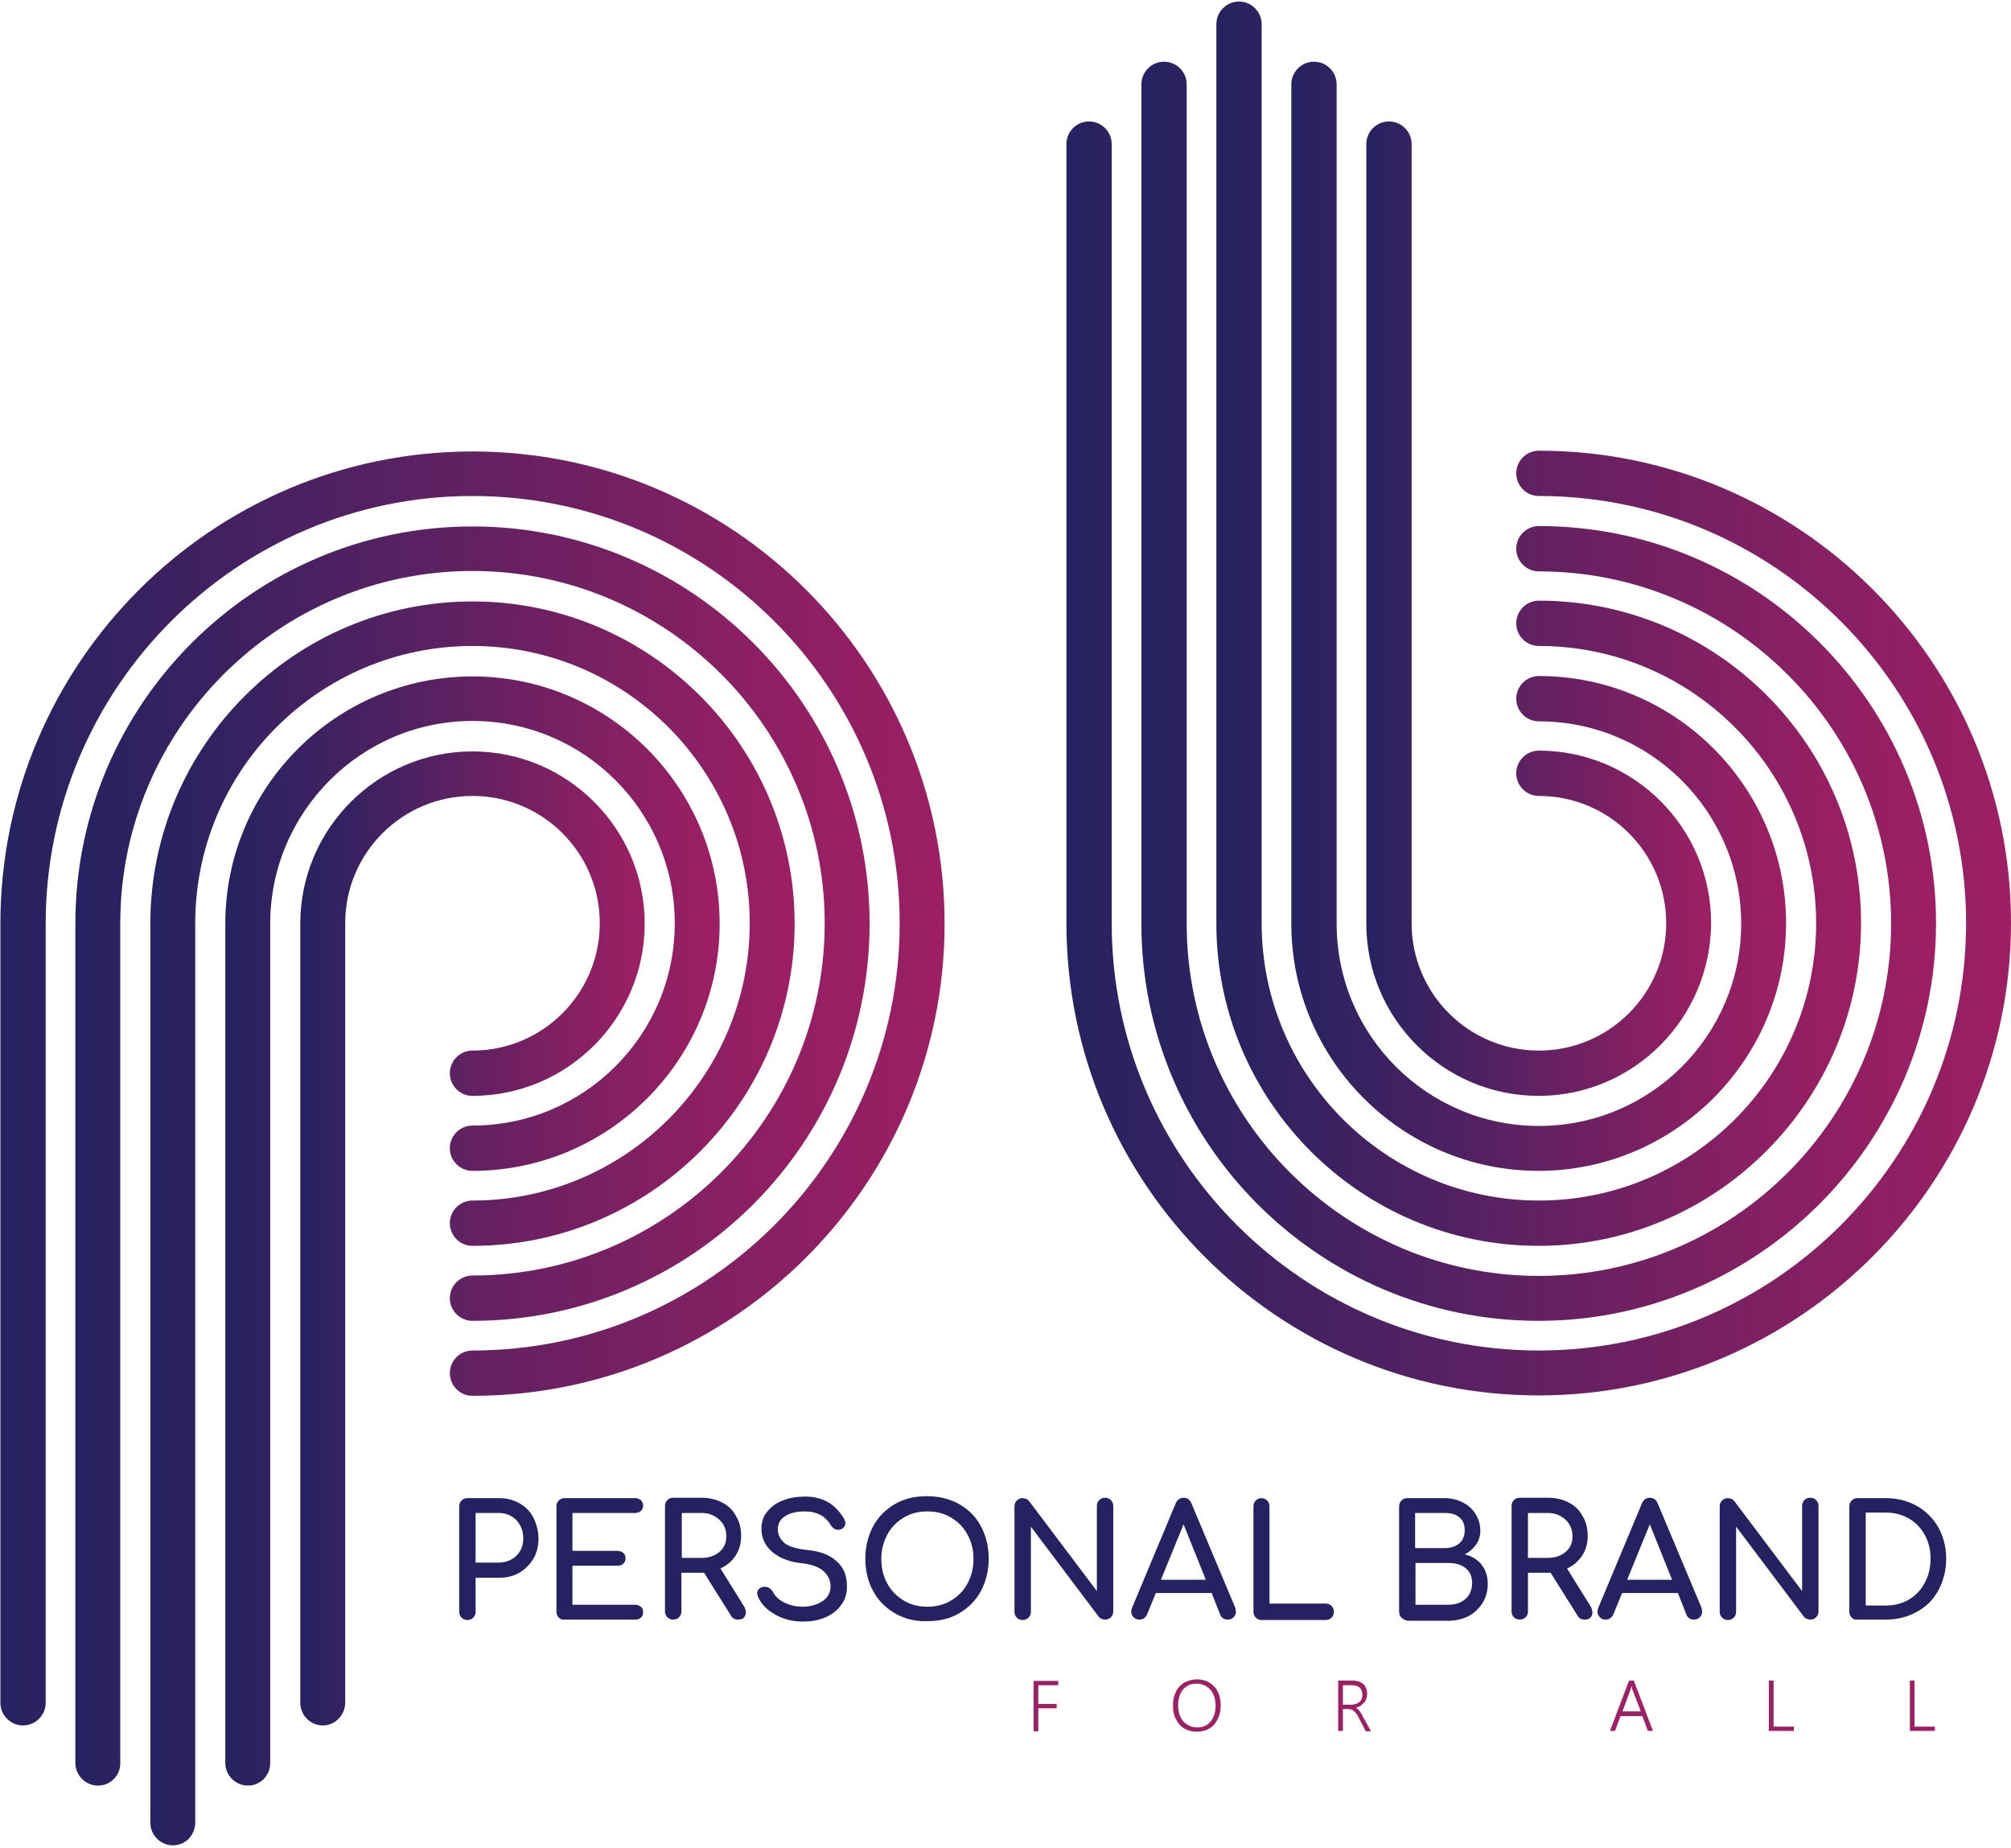
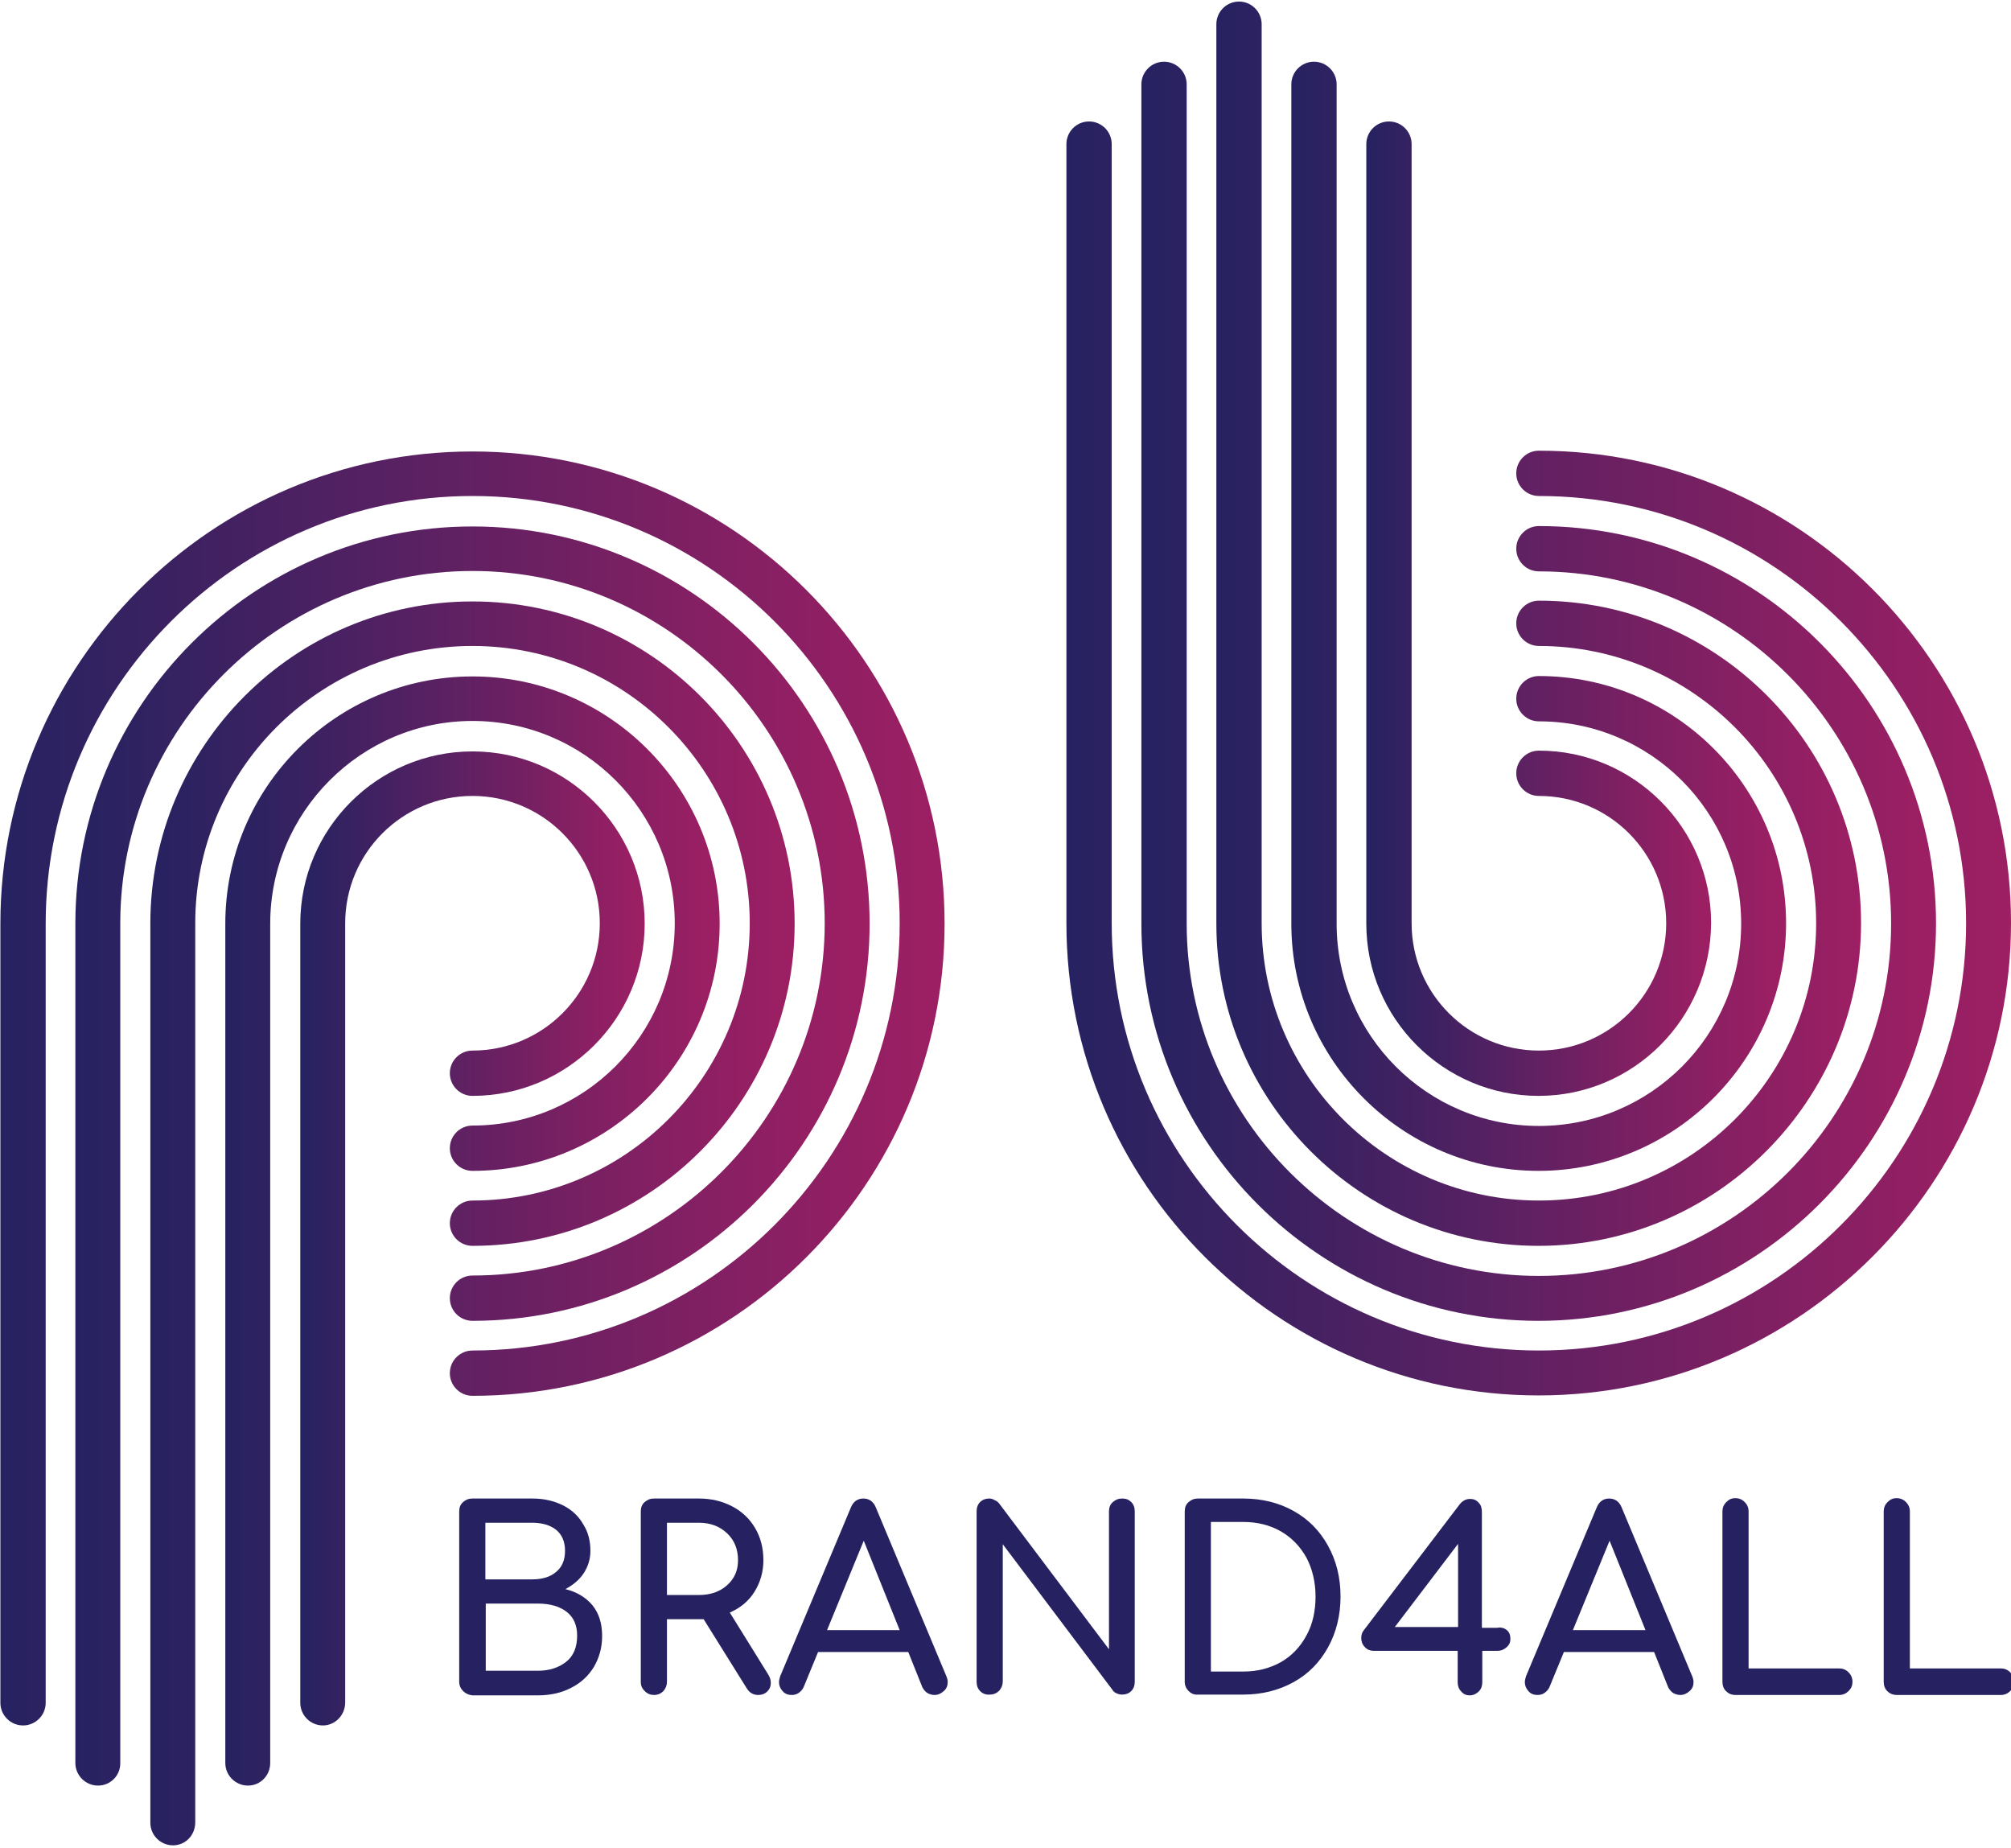
- <svg xmlns="http://www.w3.org/2000/svg" version="1.1" id="Layer_1" x="0px" y="0px" viewBox="0 0 515 473" style="enable-background:new 0 0 515 473;" xml:space="preserve">
+ <svg xmlns="http://www.w3.org/2000/svg" version="1.1" id="Layer_1" x="0px" y="0px" viewBox="-242 264 515 473" style="enable-background:new -242 264 515 473;" xml:space="preserve">
  <style type="text/css">
- 	.st0{fill:url(#XMLID_77_);}
- 	.st1{fill:url(#XMLID_78_);}
- 	.st2{fill:url(#XMLID_79_);}
- 	.st3{fill:url(#XMLID_80_);}
- 	.st4{fill:url(#XMLID_81_);}
- 	.st5{fill:url(#XMLID_82_);}
- 	.st6{fill:url(#XMLID_83_);}
- 	.st7{fill:url(#XMLID_84_);}
- 	.st8{fill:url(#XMLID_85_);}
- 	.st9{fill:url(#XMLID_86_);}
+ 	.st0{fill:url(#XMLID_8_);}
+ 	.st1{fill:url(#XMLID_13_);}
+ 	.st2{fill:url(#XMLID_14_);}
+ 	.st3{fill:url(#XMLID_15_);}
+ 	.st4{fill:url(#XMLID_16_);}
+ 	.st5{fill:url(#XMLID_17_);}
+ 	.st6{fill:url(#XMLID_18_);}
+ 	.st7{fill:url(#XMLID_19_);}
+ 	.st8{fill:url(#XMLID_20_);}
+ 	.st9{fill:url(#XMLID_21_);}
	.st10{fill:#262261;}
- 	.st11{fill:#9E1F63;}
</style>
  <g id="XMLID_24_">
    <g id="XMLID_2_">
      <g id="XMLID_6_">
-         <linearGradient id="XMLID_77_" gradientUnits="userSpaceOnUse" x1="0.157" y1="278.735" x2="241.904" y2="278.735">
+         <linearGradient id="XMLID_8_" gradientUnits="userSpaceOnUse" x1="-241.9" y1="459.3" x2="-0.1" y2="459.3" gradientTransform="matrix(1 0 0 -1 0 1002)">
          <stop offset="0" style="stop-color:#262261" />
          <stop offset="1" style="stop-color:#9E1F63" />
        </linearGradient>
-         <path id="XMLID_32_" class="st0" d="M5.9,441.8c-3.2,0-5.8-2.6-5.8-5.8V236.5c0-66.6,54.2-120.9,120.9-120.9     s120.9,54.2,120.9,120.9S187.7,357.4,121,357.4c-3.2,0-5.8-2.6-5.8-5.8s2.6-5.8,5.8-5.8c60.3,0,109.4-49.1,109.4-109.4     c0-60.3-49.1-109.4-109.4-109.4S11.7,176.2,11.7,236.5v199.5C11.7,439.2,9.1,441.8,5.9,441.8z" />
+         <path id="XMLID_32_" class="st0" d="M-236.1,705.8c-3.2,0-5.8-2.6-5.8-5.8V500.5c0-66.6,54.2-120.9,120.9-120.9     S-0.1,433.8-0.1,500.5S-54.3,621.4-121,621.4c-3.2,0-5.8-2.6-5.8-5.8c0-3.2,2.6-5.8,5.8-5.8c60.3,0,109.4-49.1,109.4-109.4     S-60.7,391-121,391s-109.3,49.2-109.3,109.5V700C-230.3,703.2-232.9,705.8-236.1,705.8z" />
      </g>
      <g id="XMLID_9_">
-         <linearGradient id="XMLID_78_" gradientUnits="userSpaceOnUse" x1="19.343" y1="296.003" x2="222.717" y2="296.003">
+         <linearGradient id="XMLID_13_" gradientUnits="userSpaceOnUse" x1="-222.7" y1="442" x2="-19.3" y2="442" gradientTransform="matrix(1 0 0 -1 0 1002)">
          <stop offset="0" style="stop-color:#262261" />
          <stop offset="1" style="stop-color:#9E1F63" />
        </linearGradient>
-         <path id="XMLID_31_" class="st1" d="M25.1,457.2c-3.2,0-5.8-2.6-5.8-5.8V236.5c0-56.1,45.6-101.7,101.7-101.7     s101.7,45.6,101.7,101.7S177.1,338.2,121,338.2c-3.2,0-5.8-2.6-5.8-5.8c0-3.2,2.6-5.8,5.8-5.8c49.7,0,90.2-40.5,90.2-90.2     c0-49.7-40.5-90.2-90.2-90.2s-90.2,40.5-90.2,90.2v214.9C30.9,454.6,28.3,457.2,25.1,457.2z" />
+         <path id="XMLID_31_" class="st1" d="M-216.9,721.2c-3.2,0-5.8-2.6-5.8-5.8V500.5c0-56.1,45.6-101.7,101.7-101.7     s101.7,45.6,101.7,101.7S-64.9,602.2-121,602.2c-3.2,0-5.8-2.6-5.8-5.8c0-3.2,2.6-5.8,5.8-5.8c49.7,0,90.2-40.5,90.2-90.2     s-40.5-90.2-90.2-90.2s-90.2,40.5-90.2,90.2v214.9C-211.1,718.6-213.7,721.2-216.9,721.2z" />
      </g>
      <g id="XMLID_10_">
-         <linearGradient id="XMLID_79_" gradientUnits="userSpaceOnUse" x1="38.529" y1="313.271" x2="203.531" y2="313.271">
+         <linearGradient id="XMLID_14_" gradientUnits="userSpaceOnUse" x1="-203.5" y1="424.75" x2="-38.5" y2="424.75" gradientTransform="matrix(1 0 0 -1 0 1002)">
          <stop offset="0" style="stop-color:#262261" />
          <stop offset="1" style="stop-color:#9E1F63" />
        </linearGradient>
-         <path id="XMLID_30_" class="st2" d="M44.3,472.5c-3.2,0-5.8-2.6-5.8-5.8V236.5c0-45.5,37-82.5,82.5-82.5s82.5,37,82.5,82.5     S166.5,319,121,319c-3.2,0-5.8-2.6-5.8-5.8s2.6-5.8,5.8-5.8c39.1,0,71-31.8,71-71c0-39.1-31.8-71-71-71s-71,31.8-71,71v230.2     C50,469.9,47.5,472.5,44.3,472.5z" />
+         <path id="XMLID_30_" class="st2" d="M-197.7,736.5c-3.2,0-5.8-2.6-5.8-5.8V500.5c0-45.5,37-82.5,82.5-82.5s82.5,37,82.5,82.5     S-75.5,583-121,583c-3.2,0-5.8-2.6-5.8-5.8s2.6-5.8,5.8-5.8c39.1,0,71-31.8,71-71c0-39.1-31.8-71-71-71s-71,31.8-71,71v230.2     C-192,733.9-194.5,736.5-197.7,736.5z" />
      </g>
      <g id="XMLID_11_">
-         <linearGradient id="XMLID_80_" gradientUnits="userSpaceOnUse" x1="57.715" y1="315.189" x2="184.345" y2="315.189">
+         <linearGradient id="XMLID_15_" gradientUnits="userSpaceOnUse" x1="-184.3" y1="422.8" x2="-57.7" y2="422.8" gradientTransform="matrix(1 0 0 -1 0 1002)">
          <stop offset="0" style="stop-color:#262261" />
          <stop offset="1" style="stop-color:#9E1F63" />
        </linearGradient>
-         <path id="XMLID_29_" class="st3" d="M63.5,457.2c-3.2,0-5.8-2.6-5.8-5.8V236.5c0-34.9,28.4-63.3,63.3-63.3s63.3,28.4,63.3,63.3     s-28.4,63.3-63.3,63.3c-3.2,0-5.8-2.6-5.8-5.8s2.6-5.8,5.8-5.8c28.6,0,51.8-23.2,51.8-51.8c0-28.6-23.2-51.8-51.8-51.8     S69.2,208,69.2,236.5v214.9C69.2,454.6,66.7,457.2,63.5,457.2z" />
+         <path id="XMLID_29_" class="st3" d="M-178.5,721.2c-3.2,0-5.8-2.6-5.8-5.8V500.5c0-34.9,28.4-63.3,63.3-63.3s63.3,28.4,63.3,63.3     s-28.4,63.3-63.3,63.3c-3.2,0-5.8-2.6-5.8-5.8s2.6-5.8,5.8-5.8c28.6,0,51.8-23.2,51.8-51.8c0-28.6-23.2-51.8-51.8-51.8     s-51.8,23.4-51.8,51.9v214.9C-172.8,718.6-175.3,721.2-178.5,721.2z" />
      </g>
      <g id="XMLID_12_">
-         <linearGradient id="XMLID_81_" gradientUnits="userSpaceOnUse" x1="76.902" y1="317.108" x2="165.159" y2="317.108">
+         <linearGradient id="XMLID_16_" gradientUnits="userSpaceOnUse" x1="-165.1" y1="420.9" x2="-76.9" y2="420.9" gradientTransform="matrix(1 0 0 -1 0 1002)">
          <stop offset="0" style="stop-color:#262261" />
          <stop offset="1" style="stop-color:#9E1F63" />
        </linearGradient>
-         <path id="XMLID_28_" class="st4" d="M82.7,441.8c-3.2,0-5.8-2.6-5.8-5.8V236.5c0-24.3,19.8-44.1,44.1-44.1s44.1,19.8,44.1,44.1     c0,24.3-19.8,44.1-44.1,44.1c-3.2,0-5.8-2.6-5.8-5.8c0-3.2,2.6-5.8,5.8-5.8c18,0,32.6-14.6,32.6-32.6c0-18-14.6-32.6-32.6-32.6     s-32.6,14.6-32.6,32.6v199.5C88.4,439.2,85.8,441.8,82.7,441.8z" />
+         <path id="XMLID_28_" class="st4" d="M-159.3,705.8c-3.2,0-5.8-2.6-5.8-5.8V500.5c0-24.3,19.8-44.1,44.1-44.1s44.1,19.8,44.1,44.1     s-19.8,44.1-44.1,44.1c-3.2,0-5.8-2.6-5.8-5.8c0-3.2,2.6-5.8,5.8-5.8c18,0,32.6-14.6,32.6-32.6s-14.6-32.6-32.6-32.6     s-32.6,14.6-32.6,32.6v199.5C-153.6,703.2-156.2,705.8-159.3,705.8z" />
      </g>
    </g>
    <g id="XMLID_3_">
      <g id="XMLID_23_">
-         <linearGradient id="XMLID_82_" gradientUnits="userSpaceOnUse" x1="273.096" y1="194.265" x2="514.843" y2="194.265">
+         <linearGradient id="XMLID_17_" gradientUnits="userSpaceOnUse" x1="31.1" y1="543.8" x2="273" y2="543.8" gradientTransform="matrix(1 0 0 -1 0 1002)">
          <stop offset="0" style="stop-color:#262261" />
          <stop offset="1" style="stop-color:#9E1F63" />
        </linearGradient>
-         <path id="XMLID_37_" class="st5" d="M394,357.3c-66.6,0-120.9-54.2-120.9-120.9V36.9c0-3.2,2.6-5.8,5.8-5.8     c3.2,0,5.8,2.6,5.8,5.8v199.5c0,60.3,49.1,109.4,109.4,109.4s109.4-49.1,109.4-109.4c0-60.3-49.1-109.4-109.4-109.4     c-3.2,0-5.8-2.6-5.8-5.8c0-3.2,2.6-5.8,5.8-5.8c66.6,0,120.9,54.2,120.9,120.9S460.6,357.3,394,357.3z" />
+         <path id="XMLID_37_" class="st5" d="M152,621.3c-66.6,0-120.9-54.2-120.9-120.9V300.9c0-3.2,2.6-5.8,5.8-5.8     c3.2,0,5.8,2.6,5.8,5.8v199.5c0,60.3,49.1,109.4,109.4,109.4s109.4-49.1,109.4-109.4c0-60.3-49.1-109.4-109.4-109.4     c-3.2,0-5.8-2.6-5.8-5.8c0-3.2,2.6-5.8,5.8-5.8c66.6,0,120.9,54.2,120.9,120.9S218.6,621.3,152,621.3z" />
      </g>
      <g id="XMLID_22_">
-         <linearGradient id="XMLID_83_" gradientUnits="userSpaceOnUse" x1="292.283" y1="176.997" x2="495.657" y2="176.997">
+         <linearGradient id="XMLID_18_" gradientUnits="userSpaceOnUse" x1="50.3" y1="561" x2="253.8" y2="561" gradientTransform="matrix(1 0 0 -1 0 1002)">
          <stop offset="0" style="stop-color:#262261" />
          <stop offset="1" style="stop-color:#9E1F63" />
        </linearGradient>
-         <path id="XMLID_36_" class="st6" d="M394,338.2c-56.1,0-101.7-45.6-101.7-101.7V21.6c0-3.2,2.6-5.8,5.8-5.8s5.8,2.6,5.8,5.8     v214.9c0,49.7,40.5,90.2,90.2,90.2s90.2-40.5,90.2-90.2c0-49.7-40.5-90.2-90.2-90.2c-3.2,0-5.8-2.6-5.8-5.8s2.6-5.8,5.8-5.8     c56.1,0,101.7,45.6,101.7,101.7S450,338.2,394,338.2z" />
+         <path id="XMLID_36_" class="st6" d="M152,602.2c-56.1,0-101.7-45.6-101.7-101.7V285.6c0-3.2,2.6-5.8,5.8-5.8s5.8,2.6,5.8,5.8     v214.9c0,49.7,40.5,90.2,90.2,90.2s90.2-40.5,90.2-90.2s-40.5-90.2-90.2-90.2c-3.2,0-5.8-2.6-5.8-5.8c0-3.2,2.6-5.8,5.8-5.8     c56.1,0,101.7,45.6,101.7,101.7S208,602.2,152,602.2z" />
      </g>
      <g id="XMLID_7_">
-         <linearGradient id="XMLID_84_" gradientUnits="userSpaceOnUse" x1="311.469" y1="159.729" x2="476.471" y2="159.729">
+         <linearGradient id="XMLID_19_" gradientUnits="userSpaceOnUse" x1="69.5" y1="578.3" x2="234.6" y2="578.3" gradientTransform="matrix(1 0 0 -1 0 1002)">
          <stop offset="0" style="stop-color:#262261" />
          <stop offset="1" style="stop-color:#9E1F63" />
        </linearGradient>
-         <path id="XMLID_35_" class="st7" d="M394,319c-45.5,0-82.5-37-82.5-82.5V6.2c0-3.2,2.6-5.8,5.8-5.8s5.8,2.6,5.8,5.8v230.2     c0,39.1,31.8,71,71,71s71-31.8,71-71c0-39.1-31.8-71-71-71c-3.2,0-5.8-2.6-5.8-5.8c0-3.2,2.6-5.8,5.8-5.8     c45.5,0,82.5,37,82.5,82.5S439.5,319,394,319z" />
+         <path id="XMLID_35_" class="st7" d="M152,583c-45.5,0-82.5-37-82.5-82.5V270.2c0-3.2,2.6-5.8,5.8-5.8s5.8,2.6,5.8,5.8v230.2     c0,39.1,31.8,71,71,71s71-31.8,71-71c0-39.1-31.8-71-71-71c-3.2,0-5.8-2.6-5.8-5.8c0-3.2,2.6-5.8,5.8-5.8     c45.5,0,82.5,37,82.5,82.5S197.5,583,152,583z" />
      </g>
      <g id="XMLID_5_">
-         <linearGradient id="XMLID_85_" gradientUnits="userSpaceOnUse" x1="330.655" y1="157.811" x2="457.284" y2="157.811">
+         <linearGradient id="XMLID_20_" gradientUnits="userSpaceOnUse" x1="88.7" y1="580.2" x2="215.4" y2="580.2" gradientTransform="matrix(1 0 0 -1 0 1002)">
          <stop offset="0" style="stop-color:#262261" />
          <stop offset="1" style="stop-color:#9E1F63" />
        </linearGradient>
-         <path id="XMLID_34_" class="st8" d="M394,299.8c-34.9,0-63.3-28.4-63.3-63.3V21.6c0-3.2,2.6-5.8,5.8-5.8c3.2,0,5.8,2.6,5.8,5.8     v214.9c0,28.6,23.2,51.8,51.8,51.8c28.6,0,51.8-23.2,51.8-51.8c0-28.6-23.2-51.8-51.8-51.8c-3.2,0-5.8-2.6-5.8-5.8     s2.6-5.8,5.8-5.8c34.9,0,63.3,28.4,63.3,63.3S428.9,299.8,394,299.8z" />
+         <path id="XMLID_34_" class="st8" d="M152,563.8c-34.9,0-63.3-28.4-63.3-63.3V285.6c0-3.2,2.6-5.8,5.8-5.8c3.2,0,5.8,2.6,5.8,5.8     v214.9c0,28.6,23.2,51.8,51.8,51.8c28.6,0,51.8-23.2,51.8-51.8c0-28.6-23.2-51.8-51.8-51.8c-3.2,0-5.8-2.6-5.8-5.8     c0-3.2,2.6-5.8,5.8-5.8c34.9,0,63.3,28.4,63.3,63.3S186.9,563.8,152,563.8z" />
      </g>
      <g id="XMLID_4_">
-         <linearGradient id="XMLID_86_" gradientUnits="userSpaceOnUse" x1="349.841" y1="155.892" x2="438.098" y2="155.892">
+         <linearGradient id="XMLID_21_" gradientUnits="userSpaceOnUse" x1="107.9" y1="582.15" x2="196.2" y2="582.15" gradientTransform="matrix(1 0 0 -1 0 1002)">
          <stop offset="0" style="stop-color:#262261" />
          <stop offset="1" style="stop-color:#9E1F63" />
        </linearGradient>
-         <path id="XMLID_33_" class="st9" d="M394,280.6c-24.3,0-44.1-19.8-44.1-44.1V36.9c0-3.2,2.6-5.8,5.8-5.8s5.8,2.6,5.8,5.8v199.5     c0,18,14.6,32.6,32.6,32.6s32.6-14.6,32.6-32.6c0-18-14.6-32.6-32.6-32.6c-3.2,0-5.8-2.6-5.8-5.8c0-3.2,2.6-5.8,5.8-5.8     c24.3,0,44.1,19.8,44.1,44.1C438.1,260.8,418.3,280.6,394,280.6z" />
+         <path id="XMLID_33_" class="st9" d="M152,544.6c-24.3,0-44.1-19.8-44.1-44.1V300.9c0-3.2,2.6-5.8,5.8-5.8s5.8,2.6,5.8,5.8v199.5     c0,18,14.6,32.6,32.6,32.6s32.6-14.6,32.6-32.6c0-18-14.6-32.6-32.6-32.6c-3.2,0-5.8-2.6-5.8-5.8c0-3.2,2.6-5.8,5.8-5.8     c24.3,0,44.1,19.8,44.1,44.1C196.1,524.8,176.3,544.6,152,544.6z" />
      </g>
    </g>
-     <g id="XMLID_121_">
-       <path id="XMLID_122_" class="st10" d="M118.2,414.2c-0.4-0.4-0.6-0.9-0.6-1.5v-27c0-0.6,0.2-1.1,0.6-1.5s0.9-0.6,1.5-0.6h8    c2,0,3.7,0.4,5.3,1.3c1.6,0.9,2.8,2.1,3.6,3.7s1.3,3.4,1.3,5.3c0,1.9-0.4,3.7-1.3,5.2c-0.9,1.5-2.1,2.7-3.6,3.6    c-1.6,0.9-3.3,1.3-5.3,1.3h-5.9v8.7c0,0.6-0.2,1.1-0.6,1.5c-0.4,0.4-0.9,0.6-1.5,0.6C119.1,414.8,118.6,414.6,118.2,414.2z     M127.7,400.1c1.8,0,3.3-0.6,4.5-1.7c1.2-1.2,1.8-2.6,1.8-4.5c0-1.9-0.6-3.4-1.8-4.7c-1.2-1.2-2.7-1.8-4.5-1.8h-5.9v12.7H127.7z" />
-       <path id="XMLID_125_" class="st10" d="M143.1,414.2c-0.4-0.4-0.6-0.9-0.6-1.5v-27c0-0.6,0.2-1.1,0.6-1.5s0.9-0.6,1.5-0.6h18    c0.6,0,1.1,0.2,1.5,0.5c0.4,0.4,0.6,0.8,0.6,1.4c0,0.6-0.2,1-0.6,1.4c-0.4,0.3-0.9,0.5-1.5,0.5h-16v9.7h11.5    c0.6,0,1.1,0.2,1.5,0.5c0.4,0.4,0.6,0.8,0.6,1.4c0,0.6-0.2,1-0.6,1.4c-0.4,0.4-0.9,0.5-1.5,0.5h-11.5v10h16c0.6,0,1.1,0.2,1.5,0.5    c0.4,0.3,0.6,0.8,0.6,1.4c0,0.6-0.2,1.1-0.6,1.4c-0.4,0.4-0.9,0.5-1.5,0.5h-18C144,414.8,143.5,414.6,143.1,414.2z" />
-       <path id="XMLID_127_" class="st10" d="M191,412.9c0,0.5-0.2,1-0.5,1.3c-0.4,0.4-0.8,0.5-1.5,0.5c-0.8,0-1.4-0.3-1.8-1l-6.9-11    h-0.7h-5.1v9.9c0,0.6-0.2,1.1-0.6,1.5c-0.4,0.4-0.9,0.6-1.5,0.6c-0.6,0-1.1-0.2-1.5-0.6c-0.4-0.4-0.6-0.9-0.6-1.5v-27    c0-0.6,0.2-1.1,0.6-1.5s0.9-0.6,1.5-0.6h7.2c2,0,3.7,0.4,5.3,1.2c1.6,0.8,2.8,2,3.6,3.5c0.9,1.5,1.3,3.2,1.3,5.1    c0,1.9-0.5,3.6-1.4,5c-1,1.5-2.3,2.6-3.9,3.3l6.1,9.8C190.9,412,191,412.5,191,412.9z M179.7,398.9c1.8,0,3.3-0.5,4.5-1.5    c1.2-1,1.8-2.3,1.8-4c0-1.8-0.6-3.2-1.8-4.3c-1.2-1.1-2.7-1.7-4.5-1.7h-5.1v11.5H179.7z" />
-       <path id="XMLID_130_" class="st10" d="M198.5,413.4c-2.1-1.2-3.6-2.7-4.4-4.6c-0.1-0.3-0.2-0.6-0.2-0.8c0-0.4,0.1-0.8,0.4-1.1    c0.3-0.3,0.7-0.5,1.2-0.6c0.1,0,0.2,0,0.4,0c0.4,0,0.8,0.1,1.2,0.4c0.4,0.3,0.7,0.6,0.9,1c0.5,1,1.4,1.9,2.8,2.6s3,1.1,4.7,1.1    c2,0,3.7-0.5,5.1-1.4c1.4-0.9,2.1-2.2,2.1-3.8c0-1.5-0.6-2.8-1.8-3.9c-1.2-1.1-3-1.7-5.3-2c-3.3-0.3-5.9-1.3-7.8-2.9    c-1.9-1.6-2.8-3.6-2.8-6c0-1.7,0.5-3.2,1.5-4.4c1-1.2,2.3-2.2,4-2.8c1.7-0.7,3.6-1,5.7-1c2.3,0,4.2,0.5,5.8,1.4    c1.6,0.9,2.9,2.3,4,4c0.3,0.5,0.5,1,0.5,1.4c0,0.6-0.3,1.1-0.8,1.4c-0.3,0.2-0.6,0.3-1,0.3c-0.4,0-0.8-0.1-1.1-0.3    c-0.3-0.2-0.6-0.5-0.8-0.8c-0.7-1.2-1.6-2.1-2.7-2.7c-1.1-0.6-2.4-0.9-4.1-0.9c-2,0-3.7,0.4-4.9,1.2c-1.3,0.8-1.9,1.9-1.9,3.4    c0,1.4,0.6,2.5,1.7,3.5c1.1,0.9,3.1,1.5,6,1.8c3.2,0.3,5.7,1.3,7.4,2.9c1.8,1.6,2.6,3.7,2.6,6.4c0,1.9-0.5,3.6-1.6,4.9    c-1,1.4-2.4,2.4-4.1,3.1c-1.7,0.7-3.6,1-5.5,1C202.9,415.2,200.6,414.6,198.5,413.4z" />
-       <path id="XMLID_132_" class="st10" d="M229.2,413.1c-2.4-1.4-4.3-3.3-5.6-5.7c-1.3-2.4-2-5.2-2-8.3c0-3.1,0.7-5.8,2-8.3    c1.3-2.4,3.2-4.3,5.6-5.7c2.4-1.4,5.2-2,8.2-2c3.1,0,5.8,0.7,8.2,2c2.4,1.4,4.3,3.2,5.6,5.7c1.3,2.4,2,5.2,2,8.3    c0,3.1-0.7,5.8-2,8.3c-1.3,2.4-3.2,4.3-5.6,5.7c-2.4,1.4-5.1,2-8.2,2C234.4,415.2,231.6,414.5,229.2,413.1z M243.6,409.8    c1.8-1.1,3.2-2.5,4.2-4.4c1-1.9,1.5-3.9,1.5-6.2c0-2.3-0.5-4.4-1.5-6.2c-1-1.9-2.4-3.3-4.2-4.4c-1.8-1.1-3.8-1.6-6.1-1.6    c-2.3,0-4.3,0.5-6.1,1.6s-3.2,2.5-4.2,4.4c-1,1.9-1.5,3.9-1.5,6.2c0,2.3,0.5,4.4,1.5,6.2c1,1.9,2.4,3.3,4.2,4.4s3.8,1.6,6.1,1.6    C239.7,411.4,241.8,410.9,243.6,409.8z" />
-       <path id="XMLID_135_" class="st10" d="M260.4,414.2c-0.4-0.4-0.6-0.9-0.6-1.5v-27c0-0.6,0.2-1.1,0.6-1.5c0.4-0.4,0.9-0.6,1.5-0.6    c0.3,0,0.6,0.1,0.9,0.2c0.3,0.1,0.5,0.3,0.7,0.5l17.4,23.1v-21.8c0-0.6,0.2-1.1,0.6-1.5c0.4-0.4,0.9-0.6,1.5-0.6    c0.6,0,1.1,0.2,1.5,0.6c0.4,0.4,0.6,0.9,0.6,1.5v27c0,0.6-0.2,1.1-0.6,1.5c-0.4,0.4-0.9,0.6-1.5,0.6c-0.3,0-0.6-0.1-0.9-0.2    c-0.3-0.1-0.5-0.3-0.7-0.5l-17.4-23.1v21.8c0,0.6-0.2,1.1-0.6,1.5c-0.4,0.4-0.9,0.6-1.5,0.6C261.3,414.8,260.8,414.6,260.4,414.2z    " />
-       <path id="XMLID_137_" class="st10" d="M316.5,412.7c0,0.6-0.2,1-0.6,1.4c-0.4,0.4-0.9,0.6-1.5,0.6c-0.4,0-0.8-0.1-1.1-0.3    c-0.4-0.2-0.6-0.5-0.8-0.9l-2.2-5.6h-14.3l-2.3,5.6c-0.2,0.4-0.5,0.7-0.8,0.9c-0.3,0.2-0.7,0.3-1.1,0.3c-0.6,0-1.1-0.2-1.5-0.6    c-0.4-0.4-0.6-0.9-0.6-1.5c0-0.3,0.1-0.6,0.2-0.9l11.2-26.8c0.4-0.9,1.1-1.4,2-1.4c1,0,1.6,0.5,2,1.4l11.3,26.9    C316.4,412.2,316.5,412.5,316.5,412.7z M297.3,404.5h11.5l-5.7-14.2L297.3,404.5z" />
-       <path id="XMLID_140_" class="st10" d="M321.6,414.2c-0.4-0.4-0.6-0.9-0.6-1.5v-27c0-0.6,0.2-1.1,0.6-1.5s0.9-0.6,1.4-0.6    c0.6,0,1.1,0.2,1.5,0.6c0.4,0.4,0.6,0.9,0.6,1.5v24.9h14.4c0.6,0,1.1,0.2,1.5,0.6c0.4,0.4,0.6,0.9,0.6,1.5c0,0.6-0.2,1.1-0.6,1.5    c-0.4,0.4-0.9,0.6-1.5,0.6H323C322.5,414.8,322,414.6,321.6,414.2z" />
-       <path id="XMLID_142_" class="st10" d="M358.9,414.2c-0.4-0.4-0.6-0.9-0.6-1.5v-27c0-0.6,0.2-1.1,0.6-1.5s0.9-0.6,1.5-0.6h9.5    c1.8,0,3.4,0.4,4.7,1.1c1.4,0.7,2.5,1.7,3.3,3c0.8,1.3,1.2,2.7,1.2,4.3c0,1.3-0.4,2.5-1.1,3.5c-0.7,1-1.7,1.9-2.9,2.5    c1.8,0.4,3.2,1.3,4.3,2.6c1,1.3,1.6,2.9,1.6,4.9c0,1.8-0.4,3.4-1.3,4.9c-0.9,1.4-2.1,2.6-3.6,3.4c-1.6,0.8-3.3,1.2-5.3,1.2h-10.4    C359.8,414.8,359.3,414.6,358.9,414.2z M369.9,396.4c1.6,0,2.8-0.4,3.8-1.2c0.9-0.8,1.4-1.9,1.4-3.4c0-1.5-0.5-2.6-1.4-3.3    c-0.9-0.8-2.2-1.1-3.8-1.1h-7.5v9H369.9z M370.8,410.9c1.9,0,3.4-0.5,4.5-1.5c1.1-1,1.7-2.3,1.7-4.1c0-1.7-0.6-2.9-1.7-3.8    c-1.1-0.9-2.6-1.3-4.5-1.3h-8.3v10.7H370.8z" />
-       <path id="XMLID_146_" class="st10" d="M407.8,412.9c0,0.5-0.2,1-0.5,1.3c-0.4,0.4-0.8,0.5-1.5,0.5c-0.8,0-1.4-0.3-1.8-1l-6.9-11    h-0.7h-5.1v9.9c0,0.6-0.2,1.1-0.6,1.5c-0.4,0.4-0.9,0.6-1.5,0.6c-0.6,0-1.1-0.2-1.5-0.6c-0.4-0.4-0.6-0.9-0.6-1.5v-27    c0-0.6,0.2-1.1,0.6-1.5s0.9-0.6,1.5-0.6h7.2c2,0,3.7,0.4,5.3,1.2c1.6,0.8,2.8,2,3.6,3.5c0.9,1.5,1.3,3.2,1.3,5.1    c0,1.9-0.5,3.6-1.4,5c-1,1.5-2.3,2.6-3.9,3.3l6.1,9.8C407.7,412,407.8,412.5,407.8,412.9z M396.4,398.9c1.8,0,3.3-0.5,4.5-1.5    c1.2-1,1.8-2.3,1.8-4c0-1.8-0.6-3.2-1.8-4.3c-1.2-1.1-2.7-1.7-4.5-1.7h-5.1v11.5H396.4z" />
-       <path id="XMLID_149_" class="st10" d="M435.9,412.7c0,0.6-0.2,1-0.6,1.4c-0.4,0.4-0.9,0.6-1.5,0.6c-0.4,0-0.8-0.1-1.1-0.3    c-0.4-0.2-0.6-0.5-0.8-0.9l-2.2-5.6h-14.3l-2.3,5.6c-0.2,0.4-0.5,0.7-0.8,0.9c-0.3,0.2-0.7,0.3-1.1,0.3c-0.6,0-1.1-0.2-1.5-0.6    c-0.4-0.4-0.6-0.9-0.6-1.5c0-0.3,0.1-0.6,0.2-0.9l11.2-26.8c0.4-0.9,1.1-1.4,2-1.4c1,0,1.6,0.5,2,1.4l11.3,26.9    C435.8,412.2,435.9,412.5,435.9,412.7z M416.7,404.5h11.5l-5.7-14.2L416.7,404.5z" />
-       <path id="XMLID_152_" class="st10" d="M441,414.2c-0.4-0.4-0.6-0.9-0.6-1.5v-27c0-0.6,0.2-1.1,0.6-1.5c0.4-0.4,0.9-0.6,1.5-0.6    c0.3,0,0.6,0.1,0.9,0.2c0.3,0.1,0.5,0.3,0.7,0.5l17.4,23.1v-21.8c0-0.6,0.2-1.1,0.6-1.5c0.4-0.4,0.9-0.6,1.5-0.6    c0.6,0,1.1,0.2,1.5,0.6c0.4,0.4,0.6,0.9,0.6,1.5v27c0,0.6-0.2,1.1-0.6,1.5c-0.4,0.4-0.9,0.6-1.5,0.6c-0.3,0-0.6-0.1-0.9-0.2    c-0.3-0.1-0.5-0.3-0.7-0.5l-17.4-23.1v21.8c0,0.6-0.2,1.1-0.6,1.5c-0.4,0.4-0.9,0.6-1.5,0.6C441.9,414.8,441.4,414.6,441,414.2z" />
-       <path id="XMLID_154_" class="st10" d="M474.2,414.2c-0.4-0.4-0.6-0.9-0.6-1.5v-27c0-0.6,0.2-1.1,0.6-1.5s0.9-0.6,1.5-0.6h7.2    c3,0,5.7,0.7,8,2c2.3,1.3,4.2,3.2,5.5,5.5c1.3,2.4,2,5,2,8c0,3-0.7,5.7-2,8.1c-1.3,2.4-3.1,4.2-5.5,5.5c-2.3,1.3-5,2-8,2h-7.2    C475.1,414.8,474.6,414.6,474.2,414.2z M482.9,411.1c2.2,0,4.2-0.5,5.9-1.5c1.7-1,3.1-2.4,4.1-4.3c1-1.8,1.5-3.9,1.5-6.2    c0-2.3-0.5-4.3-1.5-6.1c-1-1.8-2.3-3.2-4.1-4.2c-1.7-1-3.7-1.5-5.9-1.5h-5.1v23.8H482.9z" />
-     </g>
-     <g id="XMLID_1_">
-       <path id="XMLID_8_" class="st11" d="M265.9,431.4v4.9h4.7v1.1h-4.7v5.9h-1.2v-12.9h6.3v1.1H265.9z" />
-       <path id="XMLID_14_" class="st11" d="M306.4,443.4c-0.9,0-1.8-0.2-2.5-0.5c-0.7-0.3-1.4-0.8-1.9-1.4c-0.5-0.6-0.9-1.3-1.2-2.1    c-0.3-0.8-0.4-1.6-0.4-2.6c0-1,0.1-1.9,0.4-2.8c0.3-0.8,0.7-1.6,1.2-2.1c0.5-0.6,1.2-1.1,2-1.4s1.7-0.5,2.6-0.5    c0.9,0,1.7,0.2,2.5,0.5c0.7,0.3,1.3,0.8,1.9,1.4s0.9,1.3,1.2,2.1c0.3,0.8,0.4,1.7,0.4,2.6c0,1-0.1,1.9-0.4,2.7s-0.7,1.6-1.2,2.2    c-0.5,0.6-1.2,1.1-1.9,1.4S307.4,443.4,306.4,443.4z M306.5,431.1c-0.8,0-1.5,0.1-2.1,0.4s-1.1,0.7-1.5,1.2    c-0.4,0.5-0.7,1.1-0.9,1.8c-0.2,0.7-0.3,1.4-0.3,2.2c0,0.7,0.1,1.4,0.3,2.1s0.5,1.3,0.9,1.8c0.4,0.5,0.9,0.9,1.5,1.2    c0.6,0.3,1.3,0.5,2.1,0.5c0.8,0,1.5-0.1,2.1-0.4c0.6-0.3,1.1-0.7,1.5-1.2c0.4-0.5,0.7-1.1,0.9-1.8c0.2-0.7,0.3-1.4,0.3-2.2    c0-0.8-0.1-1.5-0.3-2.1c-0.2-0.7-0.5-1.3-0.9-1.8c-0.4-0.5-0.9-0.9-1.5-1.2C308,431.3,307.3,431.1,306.5,431.1z" />
-       <path id="XMLID_17_" class="st11" d="M349.7,443.2l-1.9-3.7c-0.2-0.4-0.4-0.7-0.6-0.9s-0.4-0.4-0.6-0.6c-0.2-0.1-0.4-0.3-0.6-0.3    s-0.5-0.1-0.7-0.1h-1.4v5.6h-1.2v-12.9h3.7c0.5,0,1,0.1,1.4,0.2c0.5,0.1,0.9,0.4,1.2,0.6c0.4,0.3,0.6,0.6,0.8,1.1    c0.2,0.4,0.3,0.9,0.3,1.5c0,0.5-0.1,0.9-0.2,1.3s-0.3,0.7-0.6,1s-0.6,0.5-0.9,0.8c-0.4,0.2-0.8,0.4-1.2,0.5v0    c0.2,0.1,0.3,0.2,0.5,0.3c0.1,0.1,0.3,0.3,0.4,0.4c0.1,0.2,0.3,0.3,0.4,0.6c0.1,0.2,0.3,0.4,0.4,0.7l2.2,4H349.7z M343.9,431.4    v5.1h2.1c0.4,0,0.8-0.1,1.2-0.2c0.4-0.1,0.7-0.3,0.9-0.5c0.3-0.2,0.5-0.5,0.6-0.8c0.1-0.3,0.2-0.7,0.2-1.1c0-0.7-0.2-1.3-0.7-1.8    c-0.5-0.4-1.2-0.6-2.1-0.6H343.9z" />
-       <path id="XMLID_20_" class="st11" d="M422,443.2l-1.4-3.8H415l-1.4,3.8h-1.3l4.9-12.9h1.2l4.9,12.9H422z M418,432.5    c0-0.1-0.1-0.2-0.1-0.4c0-0.1-0.1-0.3-0.1-0.5h0c0,0.2-0.1,0.4-0.1,0.5c0,0.1-0.1,0.3-0.1,0.4l-2.1,5.7h4.7L418,432.5z" />
-       <path id="XMLID_27_" class="st11" d="M453,443.2v-12.9h1.2v11.8h5.2v1.1H453z" />
-       <path id="XMLID_119_" class="st11" d="M489.1,443.2v-12.9h1.2v11.8h5.2v1.1H489.1z" />
+   </g>
+   <g>
+     <g>
+       <path class="st10" d="M-123.4,697c-0.6-0.6-1-1.4-1-2.4V651c0-1,0.3-1.8,1-2.4s1.4-0.9,2.4-0.9h15.4c2.9,0,5.4,0.6,7.7,1.7    c2.2,1.1,4,2.7,5.2,4.8c1.3,2,1.9,4.3,1.9,6.9c0,2.1-0.6,4-1.7,5.7c-1.1,1.7-2.7,3-4.7,4.1c2.9,0.7,5.2,2.1,6.9,4.1    c1.7,2.1,2.5,4.7,2.5,7.9c0,2.9-0.7,5.5-2.1,7.9c-1.4,2.3-3.3,4.1-5.9,5.4c-2.5,1.3-5.4,1.9-8.5,1.9h-16.7    C-122,698-122.8,697.6-123.4,697z M-105.7,668.4c2.5,0,4.6-0.6,6.1-1.9c1.5-1.2,2.3-3,2.3-5.4c0-2.4-0.8-4.2-2.3-5.4    c-1.5-1.2-3.6-1.8-6.1-1.8h-12v14.5H-105.7z M-104.3,691.8c3,0,5.4-0.8,7.3-2.3s2.8-3.8,2.8-6.7c0-2.7-0.9-4.7-2.7-6.1    c-1.8-1.4-4.3-2.1-7.3-2.1h-13.4v17.2H-104.3z" />
+       <path class="st10" d="M-44.6,694.9c0,0.9-0.3,1.6-0.9,2.2c-0.6,0.6-1.4,0.9-2.3,0.9c-1.2,0-2.2-0.5-2.9-1.6l-11.1-17.8H-63h-8.2    v16c0,0.9-0.3,1.7-0.9,2.4c-0.6,0.6-1.4,1-2.4,1c-0.9,0-1.7-0.3-2.4-1s-1-1.4-1-2.4V651c0-1,0.3-1.8,1-2.4s1.4-0.9,2.4-0.9H-63    c3.2,0,6,0.7,8.5,2c2.5,1.3,4.5,3.2,5.9,5.6c1.4,2.4,2.1,5.1,2.1,8.2c0,3-0.8,5.7-2.3,8.1c-1.5,2.4-3.6,4.1-6.3,5.3l9.8,15.8    C-44.8,693.5-44.6,694.2-44.6,694.9z M-63,672.4c2.9,0,5.3-0.8,7.2-2.5c1.9-1.7,2.8-3.8,2.8-6.4c0-2.8-0.9-5.1-2.8-6.9    c-1.9-1.8-4.3-2.7-7.2-2.7h-8.2v18.5H-63z" />
+       <path class="st10" d="M0.7,694.7c0,0.9-0.3,1.7-1,2.3s-1.4,1-2.4,1c-0.6,0-1.3-0.2-1.8-0.5s-1-0.9-1.3-1.5l-3.6-9h-23.1l-3.7,9    c-0.3,0.6-0.7,1.1-1.3,1.5c-0.6,0.4-1.2,0.5-1.8,0.5c-0.9,0-1.7-0.3-2.3-1c-0.6-0.7-0.9-1.4-0.9-2.3c0-0.4,0.1-0.9,0.3-1.5    l18.1-43.2c0.6-1.5,1.7-2.3,3.2-2.3c1.5,0,2.6,0.8,3.2,2.3l18.1,43.3C0.6,693.8,0.7,694.3,0.7,694.7z M-30.2,681.4h18.6l-9.2-22.9    L-30.2,681.4z" />
+       <path class="st10" d="M9,697c-0.6-0.6-0.9-1.4-0.9-2.4V651c0-1,0.3-1.8,0.9-2.4c0.6-0.6,1.4-0.9,2.3-0.9c0.5,0,0.9,0.1,1.4,0.4    c0.5,0.2,0.9,0.5,1.2,0.9l28.1,37.3V651c0-1,0.3-1.8,1-2.4s1.4-0.9,2.4-0.9s1.7,0.3,2.3,0.9c0.6,0.6,0.9,1.4,0.9,2.4v43.6    c0,1-0.3,1.8-0.9,2.4c-0.6,0.6-1.4,0.9-2.3,0.9c-0.5,0-1-0.1-1.4-0.3c-0.5-0.2-0.9-0.5-1.1-0.9l-28.1-37.3v35.1    c0,0.9-0.3,1.7-0.9,2.4c-0.6,0.6-1.4,1-2.4,1C10.4,698,9.6,697.6,9,697z" />
+       <path class="st10" d="M62.4,697c-0.6-0.6-1-1.4-1-2.4V651c0-1,0.3-1.8,1-2.4s1.4-0.9,2.4-0.9h11.6c4.8,0,9.2,1.1,12.9,3.2    c3.8,2.1,6.7,5.1,8.8,8.9c2.1,3.8,3.2,8.1,3.2,13c0,4.8-1.1,9.2-3.2,13c-2.1,3.8-5,6.8-8.8,8.9c-3.8,2.1-8.1,3.2-12.9,3.2H64.8    C63.8,698,63,697.6,62.4,697z M76.4,692c3.6,0,6.7-0.8,9.6-2.4c2.8-1.6,5-3.9,6.6-6.9c1.6-2.9,2.3-6.3,2.3-9.9    c0-3.7-0.8-7-2.3-9.9c-1.6-2.9-3.8-5.2-6.6-6.8c-2.8-1.6-6-2.4-9.6-2.4h-8.3V692H76.4z" />
+       <path class="st10" d="M143.9,681.4c0.6,0.5,0.9,1.2,0.9,2.3c0,0.8-0.3,1.5-1,2.1s-1.4,0.9-2.3,0.9h-3.9v8.1c0,0.9-0.3,1.7-0.9,2.3    c-0.6,0.6-1.4,1-2.3,1c-0.9,0-1.6-0.3-2.2-1c-0.6-0.6-0.9-1.4-0.9-2.3v-8.1h-21.4c-1,0-1.8-0.3-2.4-1c-0.6-0.6-0.9-1.4-0.9-2.3    c0-0.7,0.2-1.4,0.6-1.9l24.6-32.3c0.7-0.9,1.6-1.4,2.7-1.4c0.9,0,1.6,0.3,2.2,1c0.6,0.6,0.8,1.4,0.8,2.4v29.6h3.9    C142.5,680.6,143.3,680.9,143.9,681.4z M115.2,680.6h16.2v-21.3L115.2,680.6z" />
+       <path class="st10" d="M191.7,694.7c0,0.9-0.3,1.7-1,2.3s-1.4,1-2.4,1c-0.6,0-1.3-0.2-1.8-0.5s-1-0.9-1.3-1.5l-3.6-9h-23.1l-3.7,9    c-0.3,0.6-0.7,1.1-1.3,1.5c-0.6,0.4-1.2,0.5-1.8,0.5c-0.9,0-1.7-0.3-2.3-1c-0.6-0.7-0.9-1.4-0.9-2.3c0-0.4,0.1-0.9,0.3-1.5    l18.1-43.2c0.6-1.5,1.7-2.3,3.2-2.3c1.5,0,2.6,0.8,3.2,2.3l18.1,43.3C191.6,693.8,191.7,694.3,191.7,694.7z M160.8,681.4h18.6    l-9.2-22.9L160.8,681.4z" />
+       <path class="st10" d="M200,697c-0.6-0.6-0.9-1.4-0.9-2.4V651c0-0.9,0.3-1.7,1-2.4s1.4-1,2.3-1c0.9,0,1.7,0.3,2.4,1    c0.6,0.6,1,1.4,1,2.4v40.2H229c0.9,0,1.7,0.3,2.4,1c0.6,0.6,1,1.4,1,2.4s-0.3,1.7-1,2.4c-0.6,0.6-1.4,1-2.4,1h-26.6    C201.4,698,200.6,697.6,200,697z" />
+       <path class="st10" d="M241.3,697c-0.6-0.6-0.9-1.4-0.9-2.4V651c0-0.9,0.3-1.7,1-2.4s1.4-1,2.3-1c0.9,0,1.7,0.3,2.4,1    c0.6,0.6,1,1.4,1,2.4v40.2h23.3c0.9,0,1.7,0.3,2.4,1c0.6,0.6,1,1.4,1,2.4s-0.3,1.7-1,2.4c-0.6,0.6-1.4,1-2.4,1h-26.6    C242.7,698,241.9,697.6,241.3,697z" />
    </g>
  </g>
</svg>
